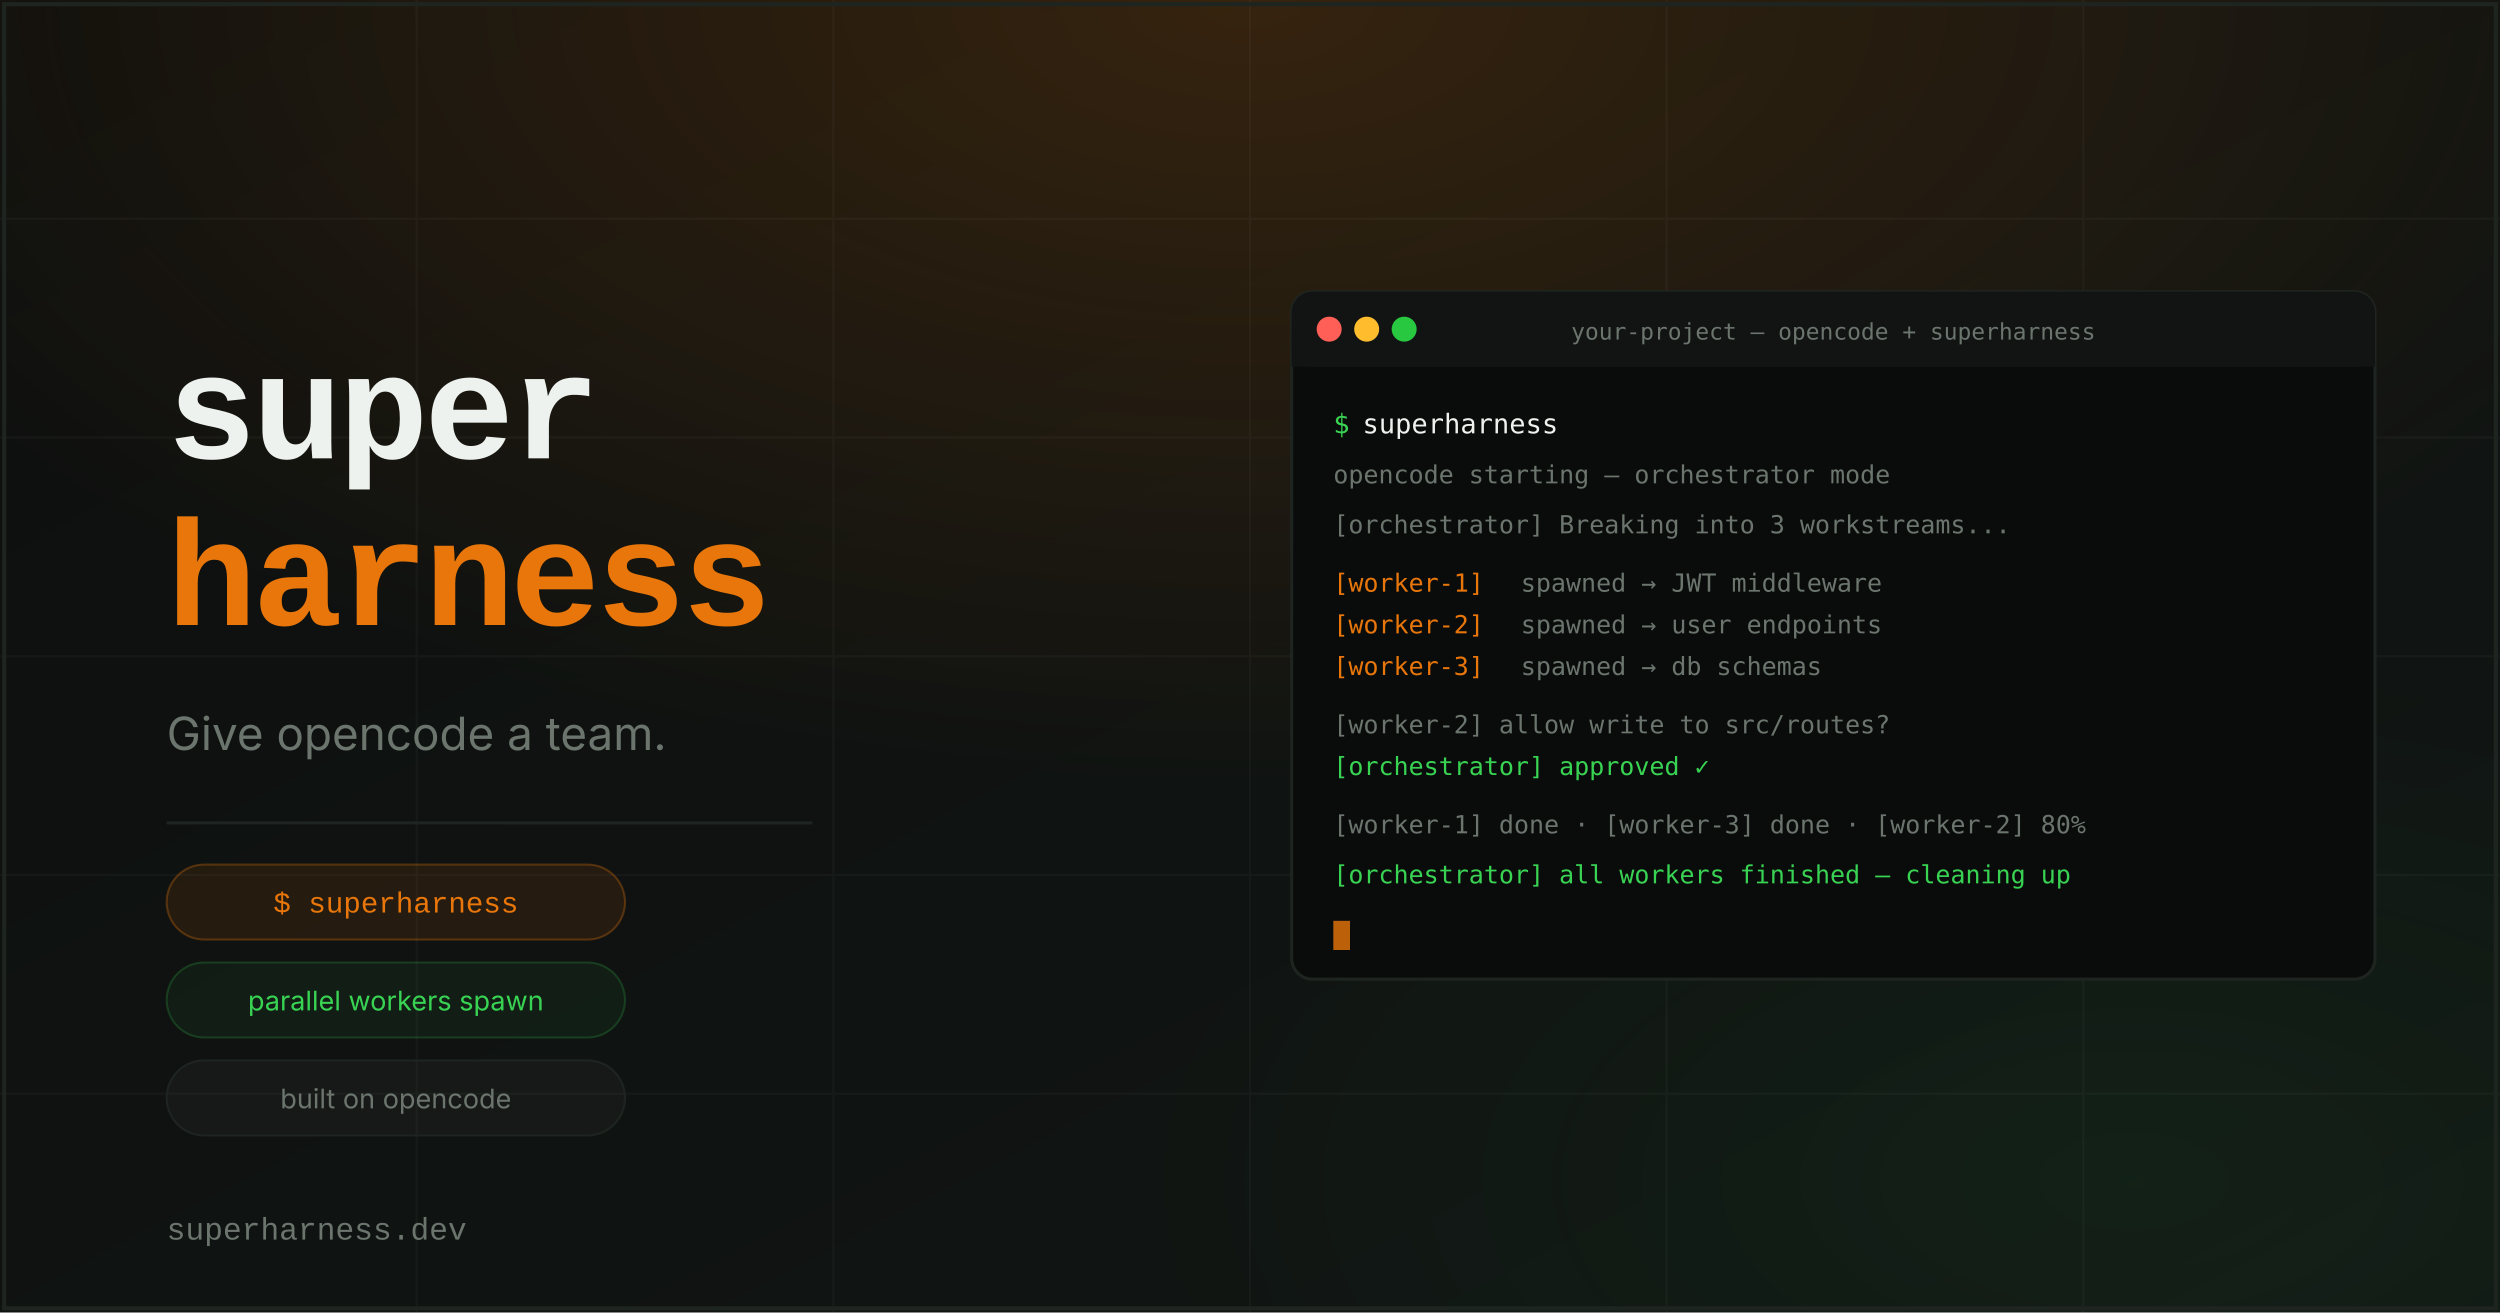
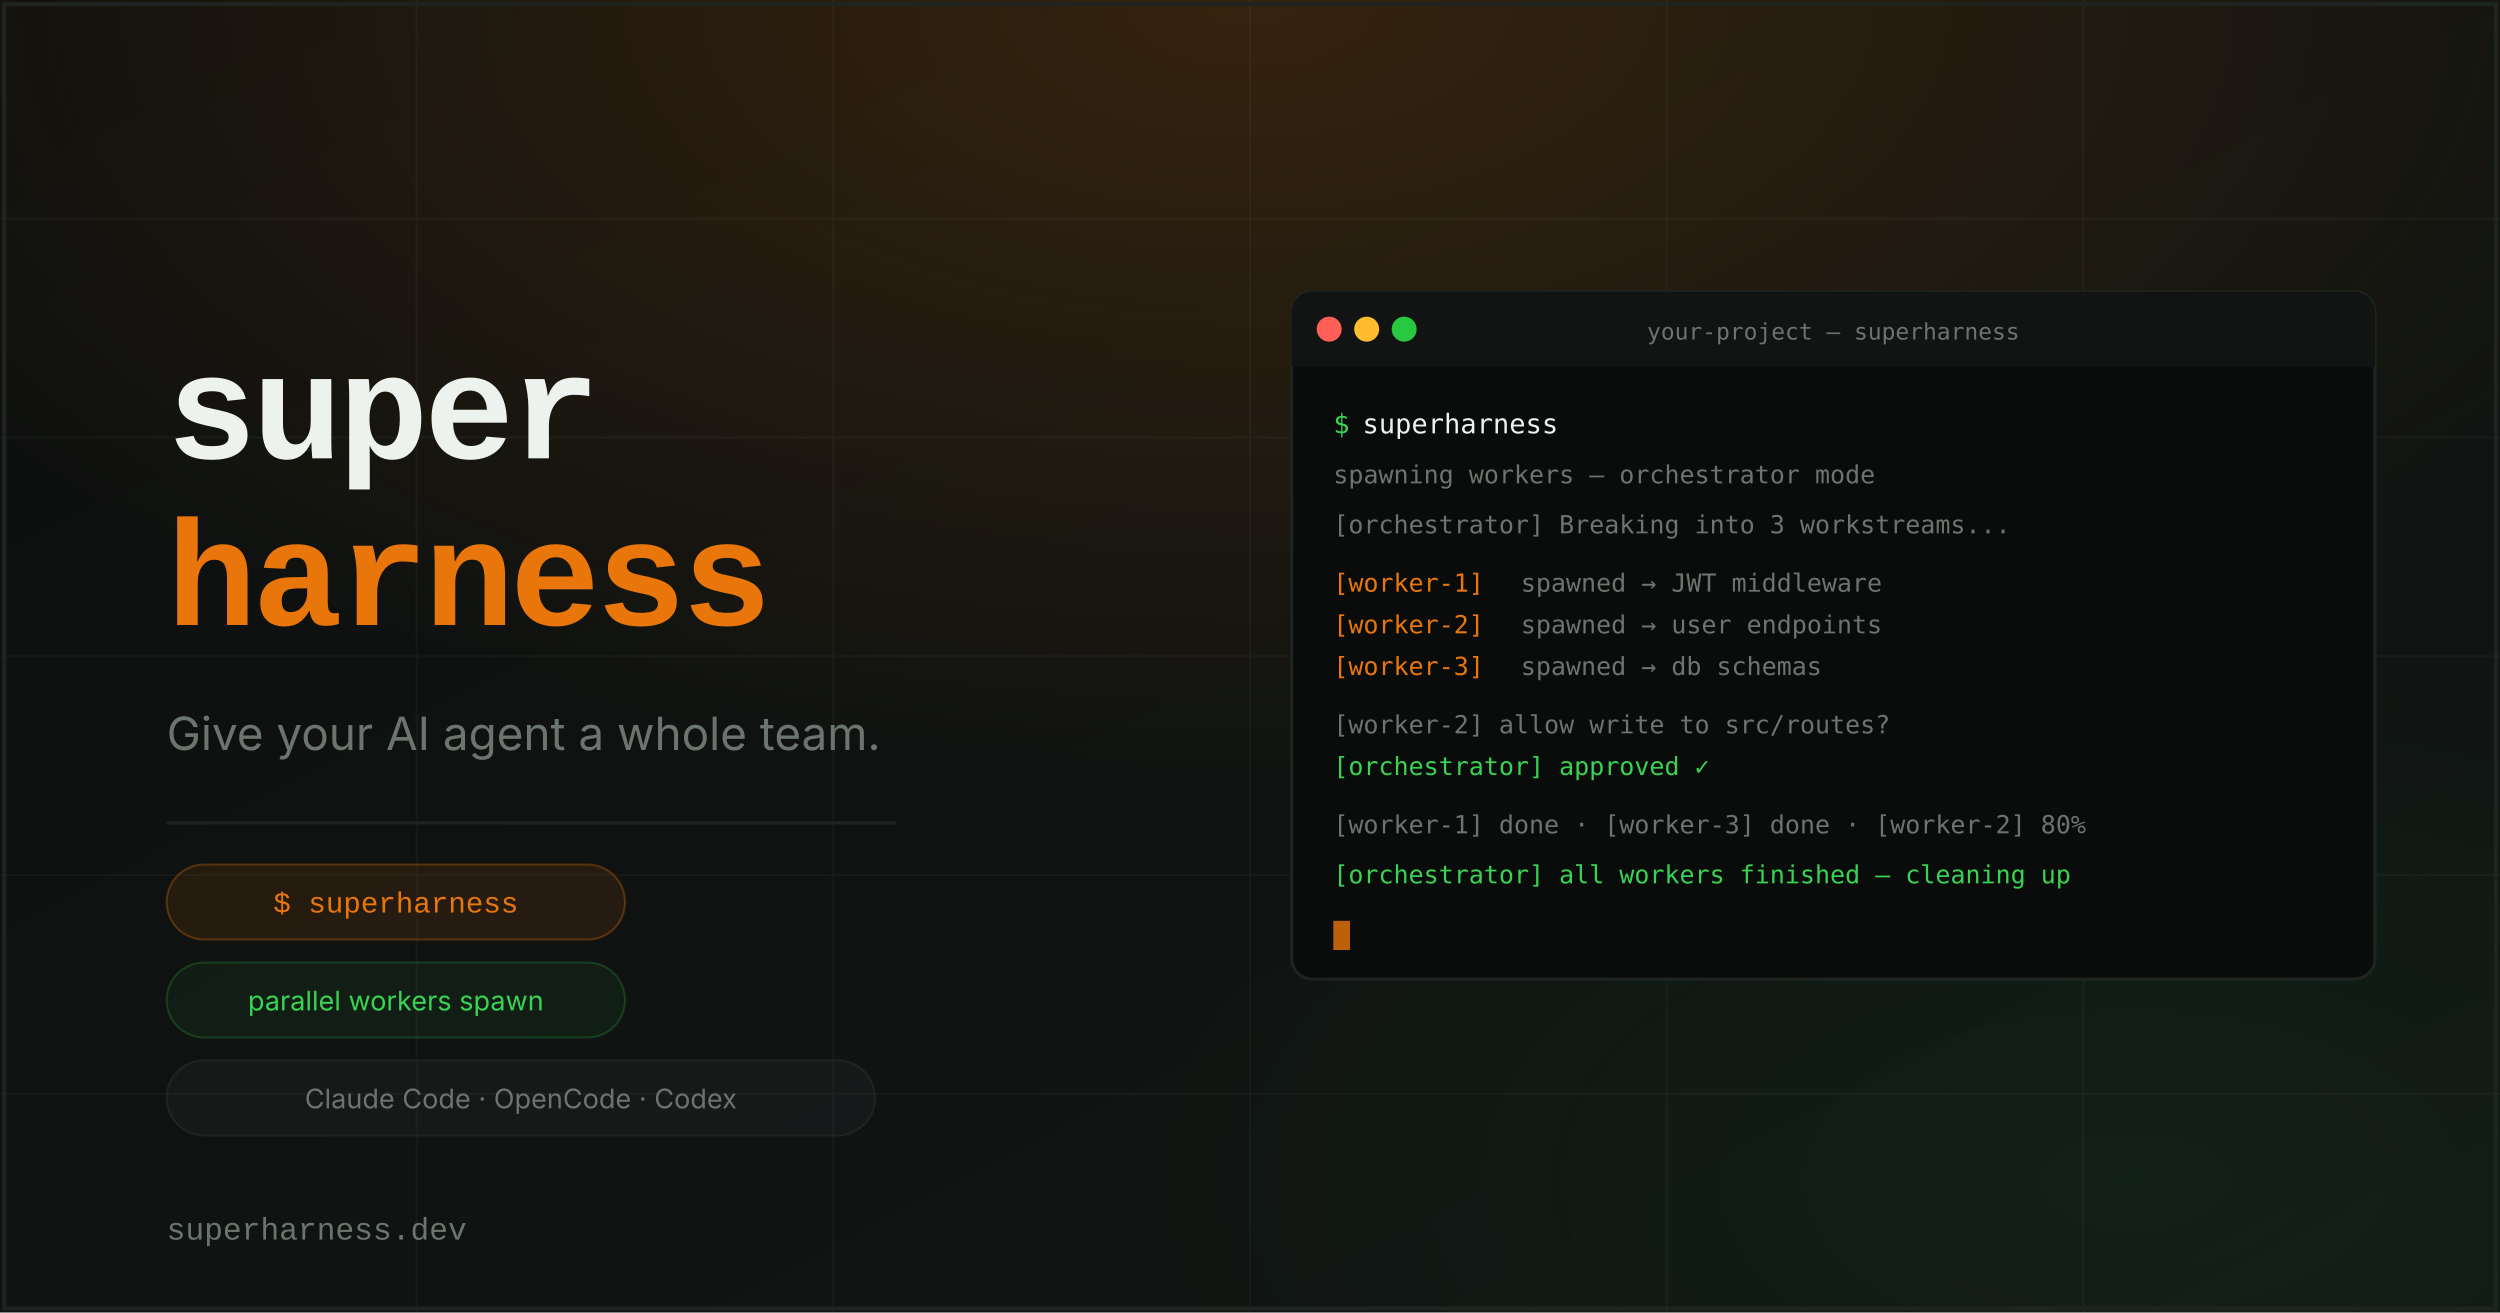
<svg xmlns="http://www.w3.org/2000/svg" width="1200" height="630" viewBox="0 0 1200 630">
  <defs>
    <linearGradient id="bg" x1="0%" y1="0%" x2="100%" y2="100%">
      <stop offset="0%" style="stop-color:#0d0f0e" />
      <stop offset="100%" style="stop-color:#111614" />
    </linearGradient>
    <radialGradient id="glow1" cx="50%" cy="0%" r="60%">
      <stop offset="0%" style="stop-color:#e8760a;stop-opacity:0.18" />
      <stop offset="100%" style="stop-color:#e8760a;stop-opacity:0" />
    </radialGradient>
    <radialGradient id="glow2" cx="85%" cy="90%" r="40%">
      <stop offset="0%" style="stop-color:#39d353;stop-opacity:0.06" />
      <stop offset="100%" style="stop-color:#39d353;stop-opacity:0" />
    </radialGradient>
  </defs>
  <rect width="1200" height="630" fill="url(#bg)" />
  <rect width="1200" height="630" fill="url(#glow1)" />
  <rect width="1200" height="630" fill="url(#glow2)" />
  <g opacity="0.04" stroke="#d4d8d5" stroke-width="1">
    <line x1="0" y1="105" x2="1200" y2="105" />
    <line x1="0" y1="210" x2="1200" y2="210" />
    <line x1="0" y1="315" x2="1200" y2="315" />
    <line x1="0" y1="420" x2="1200" y2="420" />
    <line x1="0" y1="525" x2="1200" y2="525" />
    <line x1="200" y1="0" x2="200" y2="630" />
    <line x1="400" y1="0" x2="400" y2="630" />
    <line x1="600" y1="0" x2="600" y2="630" />
    <line x1="800" y1="0" x2="800" y2="630" />
    <line x1="1000" y1="0" x2="1000" y2="630" />
  </g>
  <g transform="translate(620, 140)">
    <rect x="0" y="0" width="520" height="330" rx="10" ry="10" fill="#0a0c0b" stroke="#1e2420" stroke-width="1.5" />
    <rect x="0" y="0" width="520" height="36" rx="10" ry="10" fill="#111413" />
    <rect x="0" y="18" width="520" height="18" fill="#111413" />
    <circle cx="18" cy="18" r="6" fill="#ff5f57" />
    <circle cx="36" cy="18" r="6" fill="#ffbd2e" />
    <circle cx="54" cy="18" r="6" fill="#28c840" />
-     <text x="260" y="23" font-family="monospace" font-size="11" fill="#6b756e" text-anchor="middle">your-project — opencode + superharness</text>
+     <text x="260" y="23" font-family="monospace" font-size="11" fill="#6b756e" text-anchor="middle">your-project — superharness</text>
    <text x="20" y="68" font-family="monospace" font-size="13" fill="#39d353">$</text>
    <text x="34" y="68" font-family="monospace" font-size="13" fill="#eef2ee">superharness</text>
-     <text x="20" y="92" font-family="monospace" font-size="12" fill="#6b756e">  opencode starting — orchestrator mode</text>
+     <text x="20" y="92" font-family="monospace" font-size="12" fill="#6b756e">  spawning workers — orchestrator mode</text>
    <text x="20" y="116" font-family="monospace" font-size="12" fill="#6b756e">  [orchestrator] Breaking into 3 workstreams...</text>
    <text x="20" y="144" font-family="monospace" font-size="12" fill="#e8760a">  [worker-1]</text>
    <text x="110" y="144" font-family="monospace" font-size="12" fill="#6b756e"> spawned → JWT middleware</text>
    <text x="20" y="164" font-family="monospace" font-size="12" fill="#e8760a">  [worker-2]</text>
    <text x="110" y="164" font-family="monospace" font-size="12" fill="#6b756e"> spawned → user endpoints</text>
    <text x="20" y="184" font-family="monospace" font-size="12" fill="#e8760a">  [worker-3]</text>
    <text x="110" y="184" font-family="monospace" font-size="12" fill="#6b756e"> spawned → db schemas</text>
    <text x="20" y="212" font-family="monospace" font-size="12" fill="#6b756e">  [worker-2] allow write to src/routes?</text>
    <text x="20" y="232" font-family="monospace" font-size="12" fill="#39d353">  [orchestrator] approved ✓</text>
    <text x="20" y="260" font-family="monospace" font-size="12" fill="#6b756e">  [worker-1] done  ·  [worker-3] done  ·  [worker-2] 80%</text>
    <text x="20" y="284" font-family="monospace" font-size="12" fill="#39d353">  [orchestrator] all workers finished — cleaning up</text>
    <rect x="20" y="302" width="8" height="14" fill="#e8760a" opacity="0.8" />
  </g>
  <text x="80" y="220" font-family="'Fira Code', 'Courier New', monospace" font-size="72" font-weight="700" fill="#eef2ee" letter-spacing="-2">super</text>
  <text x="80" y="300" font-family="'Fira Code', 'Courier New', monospace" font-size="72" font-weight="700" fill="#e8760a" letter-spacing="-2">harness</text>
-   <text x="80" y="360" font-family="system-ui, -apple-system, sans-serif" font-size="22" fill="#6b756e" letter-spacing="0">Give opencode a team.</text>
-   <line x1="80" y1="395" x2="390" y2="395" stroke="#1e2420" stroke-width="1.5" />
+   <text x="80" y="360" font-family="system-ui, -apple-system, sans-serif" font-size="22" fill="#6b756e" letter-spacing="0">Give your AI agent a whole team.</text>
+   <line x1="80" y1="395" x2="430" y2="395" stroke="#1e2420" stroke-width="1.5" />
  <rect x="80" y="415" width="220" height="36" rx="18" fill="rgba(232,118,10,0.1)" stroke="rgba(232,118,10,0.3)" stroke-width="1" />
  <text x="190" y="438" font-family="'Fira Code','Courier New',monospace" font-size="14" fill="#e8760a" text-anchor="middle">$ superharness</text>
  <rect x="80" y="462" width="220" height="36" rx="18" fill="rgba(57,211,83,0.06)" stroke="rgba(57,211,83,0.2)" stroke-width="1" />
  <text x="190" y="485" font-family="system-ui,-apple-system,sans-serif" font-size="13" fill="#39d353" text-anchor="middle">parallel workers spawn</text>
-   <rect x="80" y="509" width="220" height="36" rx="18" fill="rgba(255,255,255,0.03)" stroke="#1e2420" stroke-width="1" />
-   <text x="190" y="532" font-family="system-ui,-apple-system,sans-serif" font-size="13" fill="#6b756e" text-anchor="middle">built on opencode</text>
+   <rect x="80" y="509" width="340" height="36" rx="18" fill="rgba(255,255,255,0.03)" stroke="#1e2420" stroke-width="1" />
+   <text x="250" y="532" font-family="system-ui,-apple-system,sans-serif" font-size="13" fill="#6b756e" text-anchor="middle">Claude Code · OpenCode · Codex</text>
  <text x="80" y="595" font-family="'Fira Code','Courier New',monospace" font-size="15" fill="#6b756e">superharness.dev</text>
  <rect x="2" y="2" width="1196" height="626" rx="0" fill="none" stroke="#1e2420" stroke-width="2" />
</svg>
